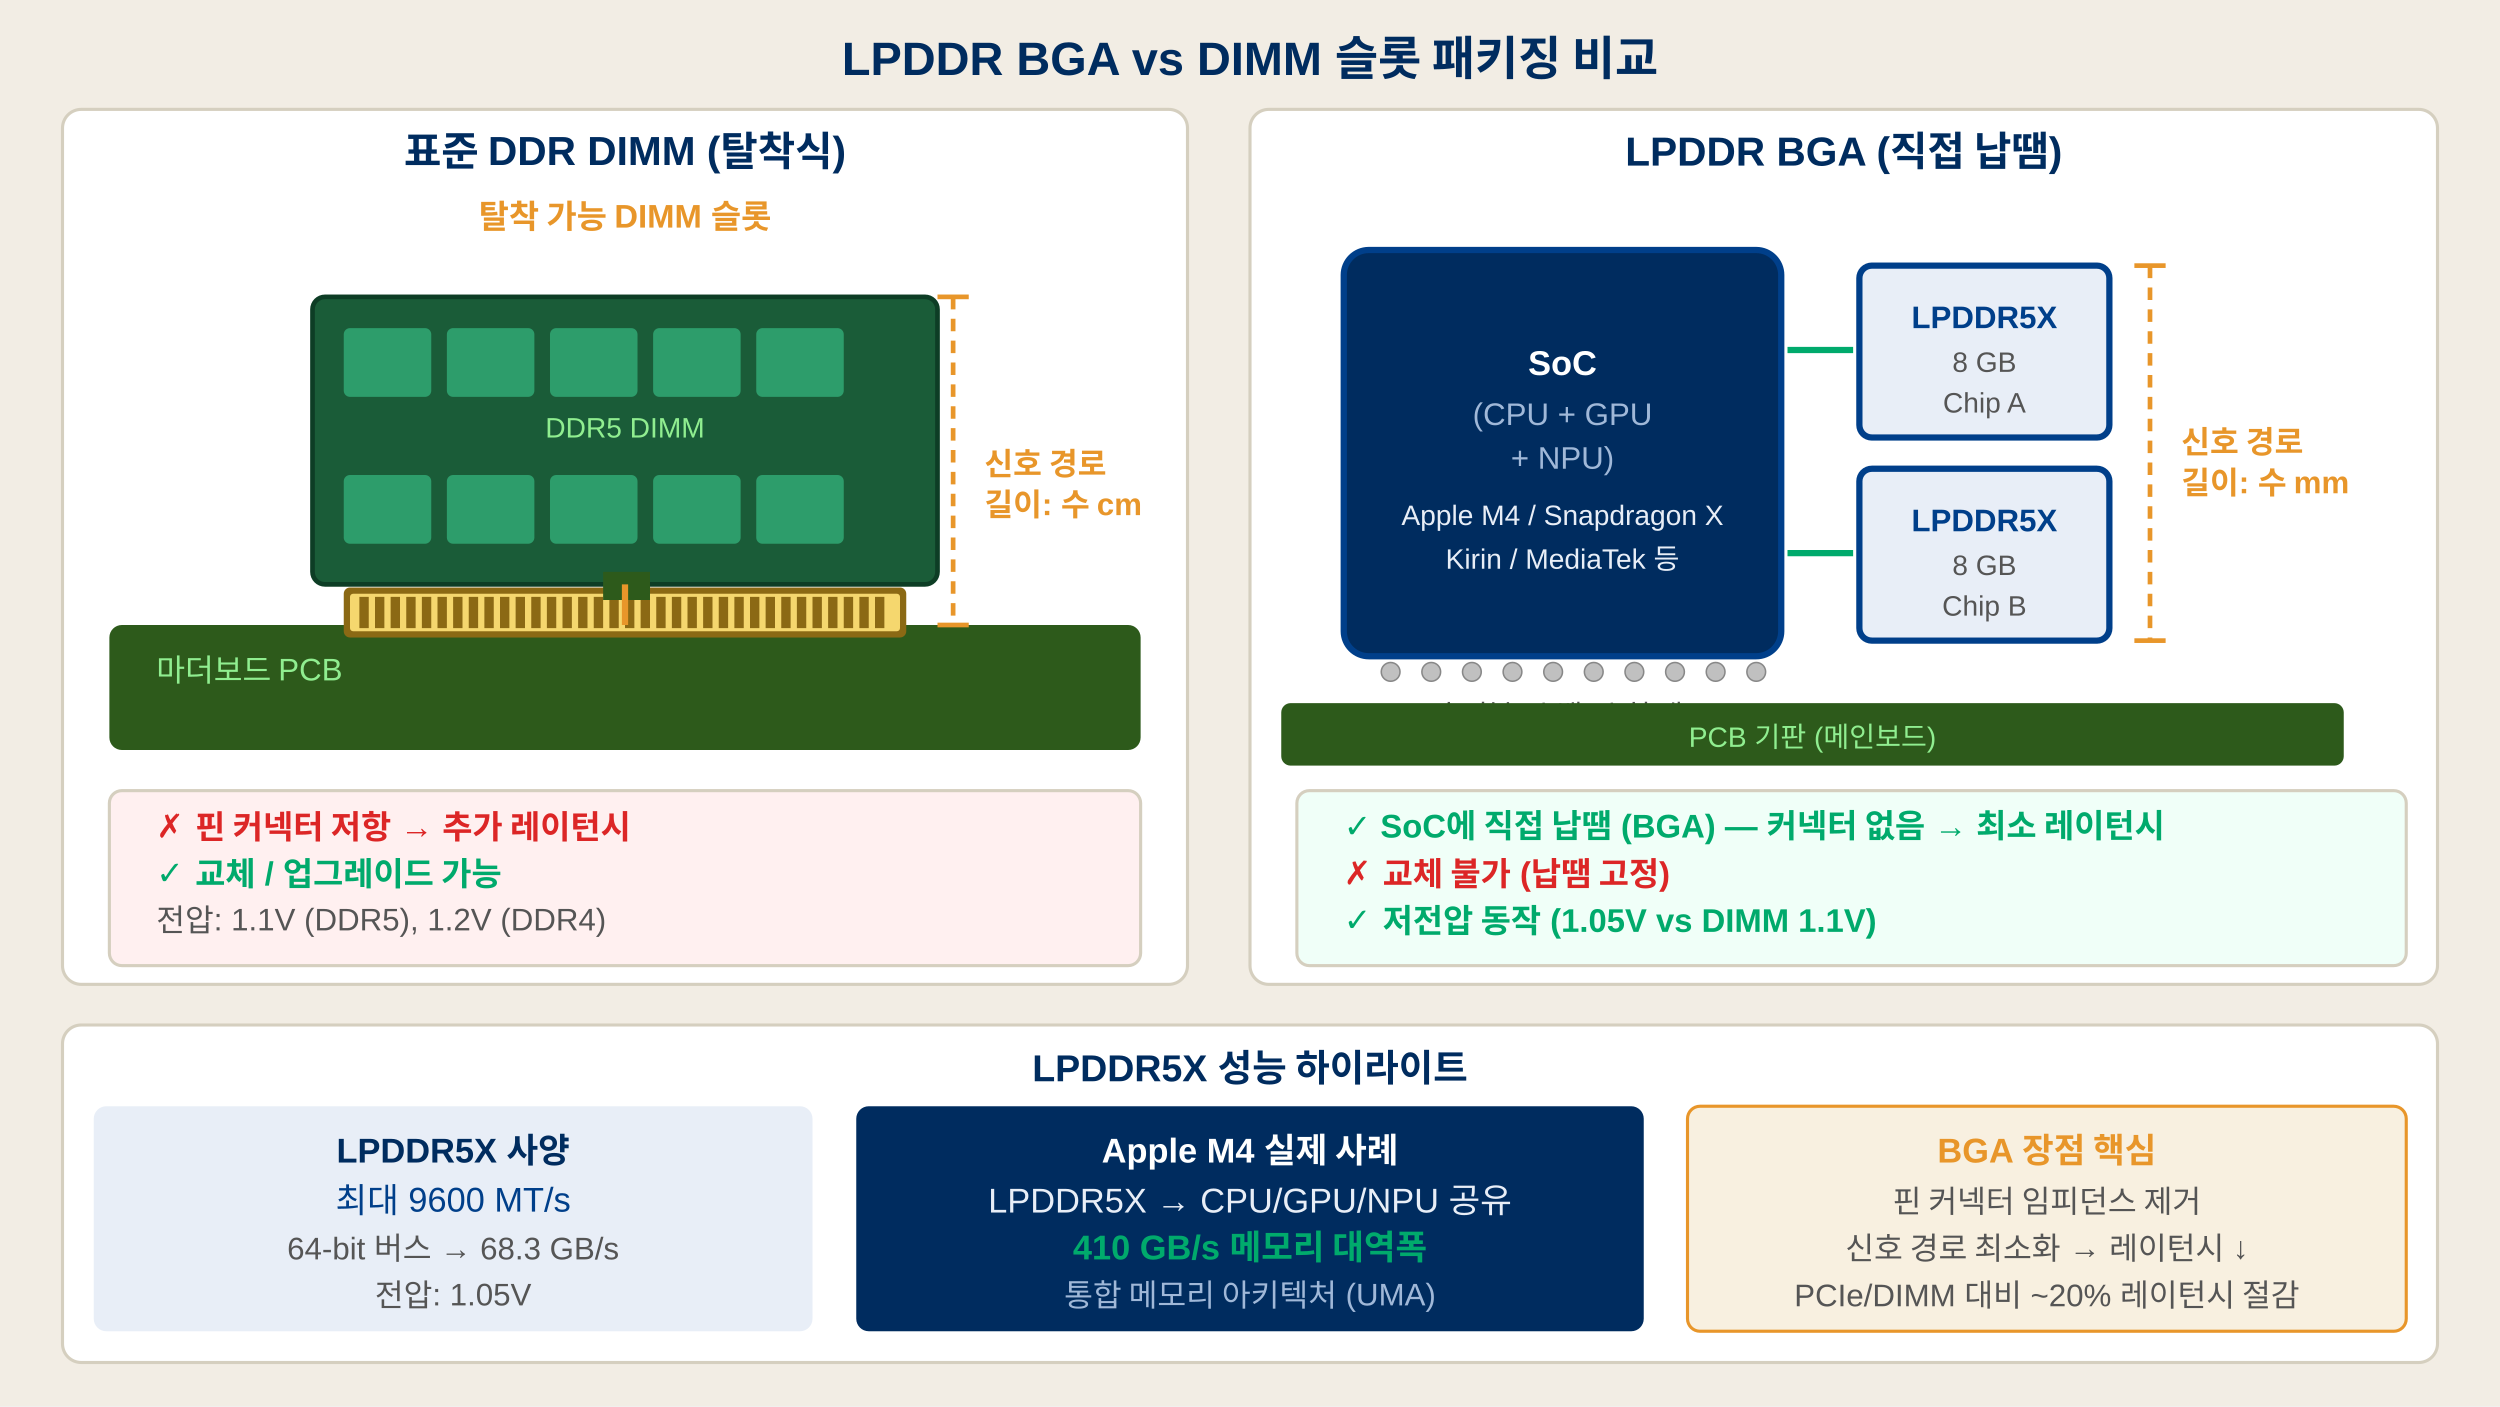
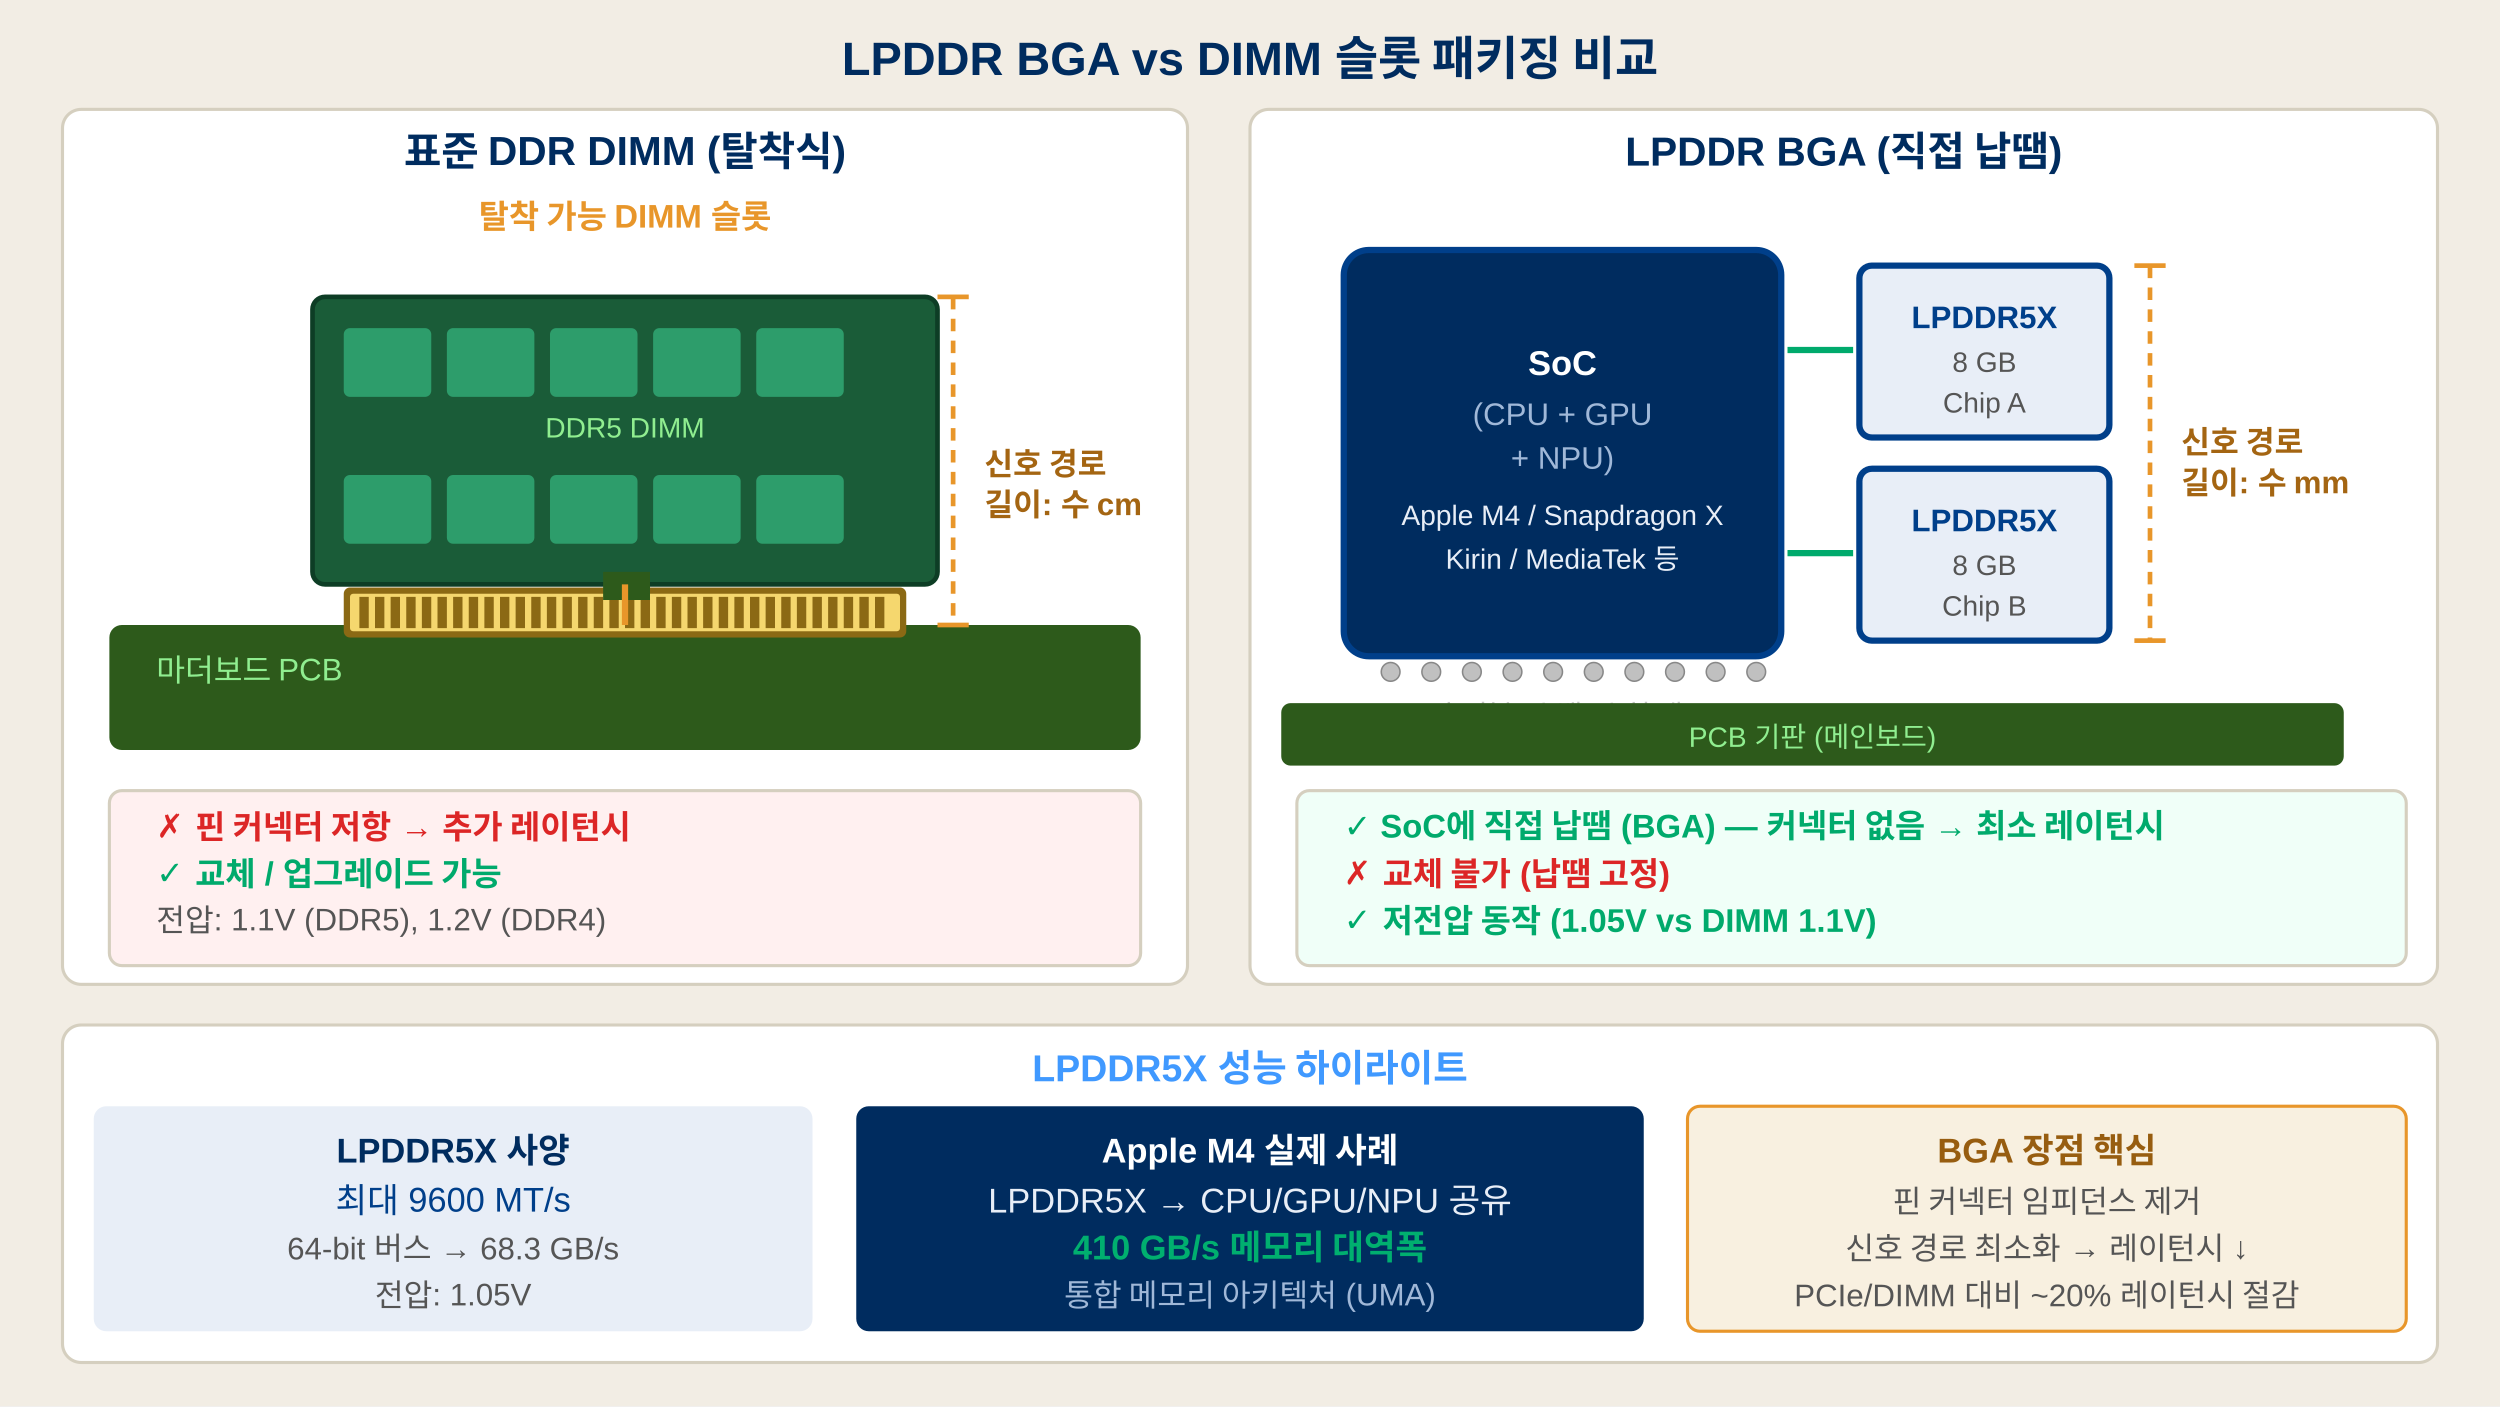
<svg xmlns="http://www.w3.org/2000/svg" width="800" height="450" viewBox="0 0 800 450" font-family="'Segoe UI', Arial, sans-serif">
  <style>
    .title { font-size: 15px; font-weight: 700; fill: #002C5F; }
    .section-title { font-size: 13px; font-weight: 700; fill: #002C5F; }
    .label { font-size: 11px; fill: #1A1A1A; }
    .label-small { font-size: 10px; fill: #555555; }
    .label-green { font-size: 10.5px; fill: #00AA6C; font-weight: 600; }
    .label-red { font-size: 10.5px; fill: #DC2626; font-weight: 600; }
    .label-amber { font-size: 10.5px; fill: #E8962A; font-weight: 600; }
  </style>
  <rect width="800" height="450" fill="#F2EDE4" />
  <text x="400" y="24" text-anchor="middle" class="title">LPDDR BGA vs DIMM 슬롯 패키징 비교</text>
  <rect x="20" y="35" width="360" height="280" fill="#FFFFFF" stroke="#D5CFBF" stroke-width="1" rx="6" />
  <text x="200" y="53" text-anchor="middle" class="section-title">표준 DDR DIMM (탈착식)</text>
  <rect x="35" y="200" width="330" height="40" fill="#2D5A1B" rx="4" />
  <text x="50" y="218" font-size="10" fill="#90EE90">마더보드 PCB</text>
  <rect x="110" y="188" width="180" height="16" fill="#8B6914" rx="2" />
  <rect x="112" y="190" width="176" height="12" fill="#F5D76E" rx="1" />
  <rect x="115" y="191" width="3" height="10" fill="#8B6914" />
  <rect x="120" y="191" width="3" height="10" fill="#8B6914" />
  <rect x="125" y="191" width="3" height="10" fill="#8B6914" />
  <rect x="130" y="191" width="3" height="10" fill="#8B6914" />
  <rect x="135" y="191" width="3" height="10" fill="#8B6914" />
  <rect x="140" y="191" width="3" height="10" fill="#8B6914" />
  <rect x="145" y="191" width="3" height="10" fill="#8B6914" />
  <rect x="150" y="191" width="3" height="10" fill="#8B6914" />
  <rect x="155" y="191" width="3" height="10" fill="#8B6914" />
  <rect x="160" y="191" width="3" height="10" fill="#8B6914" />
  <rect x="165" y="191" width="3" height="10" fill="#8B6914" />
  <rect x="170" y="191" width="3" height="10" fill="#8B6914" />
  <rect x="175" y="191" width="3" height="10" fill="#8B6914" />
  <rect x="180" y="191" width="3" height="10" fill="#8B6914" />
  <rect x="185" y="191" width="3" height="10" fill="#8B6914" />
  <rect x="190" y="191" width="3" height="10" fill="#8B6914" />
  <rect x="195" y="191" width="3" height="10" fill="#8B6914" />
  <rect x="200" y="191" width="3" height="10" fill="#8B6914" />
  <rect x="205" y="191" width="3" height="10" fill="#8B6914" />
  <rect x="210" y="191" width="3" height="10" fill="#8B6914" />
  <rect x="215" y="191" width="3" height="10" fill="#8B6914" />
  <rect x="220" y="191" width="3" height="10" fill="#8B6914" />
  <rect x="225" y="191" width="3" height="10" fill="#8B6914" />
  <rect x="230" y="191" width="3" height="10" fill="#8B6914" />
  <rect x="235" y="191" width="3" height="10" fill="#8B6914" />
  <rect x="240" y="191" width="3" height="10" fill="#8B6914" />
  <rect x="245" y="191" width="3" height="10" fill="#8B6914" />
  <rect x="250" y="191" width="3" height="10" fill="#8B6914" />
  <rect x="255" y="191" width="3" height="10" fill="#8B6914" />
  <rect x="260" y="191" width="3" height="10" fill="#8B6914" />
  <rect x="265" y="191" width="3" height="10" fill="#8B6914" />
  <rect x="270" y="191" width="3" height="10" fill="#8B6914" />
  <rect x="275" y="191" width="3" height="10" fill="#8B6914" />
  <rect x="280" y="191" width="3" height="10" fill="#8B6914" />
  <rect x="100" y="95" width="200" height="92" fill="#1A5C38" rx="4" stroke="#0D3D25" stroke-width="1.5" />
  <rect x="110" y="105" width="28" height="22" fill="#2D9D6B" rx="2" />
  <rect x="143" y="105" width="28" height="22" fill="#2D9D6B" rx="2" />
  <rect x="176" y="105" width="28" height="22" fill="#2D9D6B" rx="2" />
  <rect x="209" y="105" width="28" height="22" fill="#2D9D6B" rx="2" />
  <rect x="242" y="105" width="28" height="22" fill="#2D9D6B" rx="2" />
  <rect x="110" y="152" width="28" height="22" fill="#2D9D6B" rx="2" />
  <rect x="143" y="152" width="28" height="22" fill="#2D9D6B" rx="2" />
  <rect x="176" y="152" width="28" height="22" fill="#2D9D6B" rx="2" />
  <rect x="209" y="152" width="28" height="22" fill="#2D9D6B" rx="2" />
  <rect x="242" y="152" width="28" height="22" fill="#2D9D6B" rx="2" />
  <rect x="193" y="183" width="15" height="9" fill="#2D5A1B" />
  <text x="200" y="140" text-anchor="middle" font-size="9" fill="#90EE90">DDR5 DIMM</text>
  <line x1="200" y1="187" x2="200" y2="200" stroke="#E8962A" stroke-width="2">
    <animate attributeName="stroke-opacity" values="0.3;1;0.3" dur="1.5s" repeatCount="indefinite" />
  </line>
  <line x1="305" y1="95" x2="305" y2="200" stroke="#E8962A" stroke-width="1.5" stroke-dasharray="4,3" />
  <line x1="300" y1="95" x2="310" y2="95" stroke="#E8962A" stroke-width="1.5" />
  <line x1="300" y1="200" x2="310" y2="200" stroke="#E8962A" stroke-width="1.5" />
-   <text x="315" y="152" font-size="10" fill="#E8962A" font-weight="600">신호 경로</text>
-   <text x="315" y="165" font-size="10" fill="#E8962A" font-weight="600">길이: 수 cm</text>
+   <text x="315" y="152" font-size="10" fill="#A46512" font-weight="600">신호 경로</text>
+   <text x="315" y="165" font-size="10" fill="#A46512" font-weight="600">길이: 수 cm</text>
  <text x="200" y="73" text-anchor="middle" class="label-amber">탈착 가능 DIMM 슬롯</text>
  <rect x="35" y="253" width="330" height="56" fill="#FFF0F0" stroke="#D5CFBF" stroke-width="1" rx="4" />
  <text x="50" y="268" class="label-red">✗ 핀 커넥터 저항 → 추가 레이턴시</text>
  <text x="50" y="283" class="label-green">✓ 교체 / 업그레이드 가능</text>
  <text x="50" y="298" class="label-small">전압: 1.1V (DDR5), 1.2V (DDR4)</text>
  <rect x="400" y="35" width="380" height="280" fill="#FFFFFF" stroke="#D5CFBF" stroke-width="1" rx="6" />
  <text x="590" y="53" text-anchor="middle" class="section-title">LPDDR BGA (직접 납땜)</text>
  <rect x="430" y="80" width="140" height="130" fill="#002C5F" rx="8" stroke="#003F8A" stroke-width="2" />
  <text x="500" y="120" text-anchor="middle" font-size="11" fill="#FFFFFF" font-weight="700">SoC</text>
  <text x="500" y="136" text-anchor="middle" font-size="10" fill="#A0B8D8">(CPU + GPU</text>
  <text x="500" y="150" text-anchor="middle" font-size="10" fill="#A0B8D8">+ NPU)</text>
  <text x="500" y="168" text-anchor="middle" font-size="9" fill="#E8EEF7">Apple M4 / Snapdragon X</text>
  <text x="500" y="182" text-anchor="middle" font-size="9" fill="#E8EEF7">Kirin / MediaTek 등</text>
  <circle cx="445" cy="215" r="3" fill="#C0C0C0" stroke="#888" stroke-width="0.5" />
  <circle cx="458" cy="215" r="3" fill="#C0C0C0" stroke="#888" stroke-width="0.5" />
  <circle cx="471" cy="215" r="3" fill="#C0C0C0" stroke="#888" stroke-width="0.5" />
  <circle cx="484" cy="215" r="3" fill="#C0C0C0" stroke="#888" stroke-width="0.5" />
  <circle cx="497" cy="215" r="3" fill="#C0C0C0" stroke="#888" stroke-width="0.5" />
  <circle cx="510" cy="215" r="3" fill="#C0C0C0" stroke="#888" stroke-width="0.5" />
  <circle cx="523" cy="215" r="3" fill="#C0C0C0" stroke="#888" stroke-width="0.5" />
  <circle cx="536" cy="215" r="3" fill="#C0C0C0" stroke="#888" stroke-width="0.5" />
  <circle cx="549" cy="215" r="3" fill="#C0C0C0" stroke="#888" stroke-width="0.5" />
  <circle cx="562" cy="215" r="3" fill="#C0C0C0" stroke="#888" stroke-width="0.5" />
  <rect x="595" y="85" width="80" height="55" fill="#E8EEF7" stroke="#003F8A" stroke-width="2" rx="4" />
  <text x="635" y="105" text-anchor="middle" font-size="10" fill="#003F8A" font-weight="600">LPDDR5X</text>
  <text x="635" y="119" text-anchor="middle" font-size="9" fill="#555555">8 GB</text>
  <text x="635" y="132" text-anchor="middle" font-size="9" fill="#555555">Chip A</text>
  <rect x="595" y="150" width="80" height="55" fill="#E8EEF7" stroke="#003F8A" stroke-width="2" rx="4" />
  <text x="635" y="170" text-anchor="middle" font-size="10" fill="#003F8A" font-weight="600">LPDDR5X</text>
  <text x="635" y="184" text-anchor="middle" font-size="9" fill="#555555">8 GB</text>
  <text x="635" y="197" text-anchor="middle" font-size="9" fill="#555555">Chip B</text>
  <line x1="572" y1="112" x2="593" y2="112" stroke="#00AA6C" stroke-width="2">
    <animate attributeName="stroke-opacity" values="0.3;1;0.3" dur="1s" repeatCount="indefinite" />
  </line>
  <line x1="572" y1="177" x2="593" y2="177" stroke="#00AA6C" stroke-width="2">
    <animate attributeName="stroke-opacity" values="0.3;1;0.3" dur="1s" begin="0.5s" repeatCount="indefinite" />
  </line>
  <line x1="688" y1="85" x2="688" y2="205" stroke="#E8962A" stroke-width="1.5" stroke-dasharray="4,3" />
  <line x1="683" y1="85" x2="693" y2="85" stroke="#E8962A" stroke-width="1.5" />
  <line x1="683" y1="205" x2="693" y2="205" stroke="#E8962A" stroke-width="1.5" />
-   <text x="698" y="145" font-size="10" fill="#E8962A" font-weight="600">신호 경로</text>
-   <text x="698" y="158" font-size="10" fill="#E8962A" font-weight="600">길이: 수 mm</text>
-   <text x="490" y="232" text-anchor="middle" font-size="9" fill="#555555">BGA 솔더볼 (수백~수천 개)</text>
+   <text x="698" y="145" font-size="10" fill="#A46512" font-weight="600">신호 경로</text>
+   <text x="698" y="158" font-size="10" fill="#A46512" font-weight="600">길이: 수 mm</text>
+   <text x="490" y="232" text-anchor="middle" font-size="9" fill="#C5C5C5">BGA 솔더볼 (수백~수천 개)</text>
  <rect x="410" y="225" width="340" height="20" fill="#2D5A1B" rx="3" />
  <text x="580" y="239" text-anchor="middle" font-size="9" fill="#90EE90">PCB 기판 (메인보드)</text>
  <rect x="415" y="253" width="355" height="56" fill="#F0FFF8" stroke="#D5CFBF" stroke-width="1" rx="4" />
  <text x="430" y="268" class="label-green">✓ SoC에 직접 납땜 (BGA) — 커넥터 없음 → 최소 레이턴시</text>
  <text x="430" y="283" class="label-red">✗ 교체 불가 (납땜 고정)</text>
  <text x="430" y="298" class="label-green">✓ 저전압 동작 (1.05V vs DIMM 1.1V)</text>
  <rect x="20" y="328" width="760" height="108" fill="#FFFFFF" stroke="#D5CFBF" stroke-width="1" rx="6" />
-   <text x="400" y="346" text-anchor="middle" font-size="12" fill="#002C5F" font-weight="700">LPDDR5X 성능 하이라이트</text>
+   <text x="400" y="346" text-anchor="middle" font-size="12" fill="#4099FF" font-weight="700">LPDDR5X 성능 하이라이트</text>
  <rect x="30" y="354" width="230" height="72" fill="#E8EEF7" rx="4" />
  <text x="145" y="372" text-anchor="middle" font-size="11" fill="#002C5F" font-weight="700">LPDDR5X 사양</text>
  <text x="145" y="388" text-anchor="middle" font-size="11" fill="#003F8A">최대 9600 MT/s</text>
  <text x="145" y="403" text-anchor="middle" font-size="10" fill="#555555">64-bit 버스 → 68.3 GB/s</text>
  <text x="145" y="418" text-anchor="middle" font-size="10" fill="#555555">전압: 1.05V</text>
  <rect x="274" y="354" width="252" height="72" fill="#002C5F" rx="4" />
  <text x="400" y="372" text-anchor="middle" font-size="11" fill="#FFFFFF" font-weight="700">Apple M4 실제 사례</text>
  <text x="400" y="388" text-anchor="middle" font-size="11" fill="#E8EEF7">LPDDR5X → CPU/GPU/NPU 공유</text>
-   <text x="400" y="403" text-anchor="middle" font-size="11" fill="#00AA6C" font-weight="700">410 GB/s 메모리 대역폭</text>
+   <text x="400" y="403" text-anchor="middle" font-size="11" fill="#00AF6F" font-weight="700">410 GB/s 메모리 대역폭</text>
  <text x="400" y="418" text-anchor="middle" font-size="10" fill="#A0B8D8">통합 메모리 아키텍처 (UMA)</text>
  <rect x="540" y="354" width="230" height="72" fill="#F8F0E0" stroke="#E8962A" stroke-width="1" rx="4" />
-   <text x="655" y="372" text-anchor="middle" font-size="11" fill="#E8962A" font-weight="700">BGA 장점 핵심</text>
+   <text x="655" y="372" text-anchor="middle" font-size="11" fill="#975D10" font-weight="700">BGA 장점 핵심</text>
  <text x="655" y="388" text-anchor="middle" font-size="10" fill="#555555">핀 커넥터 임피던스 제거</text>
  <text x="655" y="403" text-anchor="middle" font-size="10" fill="#555555">신호 경로 최소화 → 레이턴시 ↓</text>
  <text x="655" y="418" text-anchor="middle" font-size="10" fill="#555555">PCIe/DIMM 대비 ~20% 레이턴시 절감</text>
</svg>
